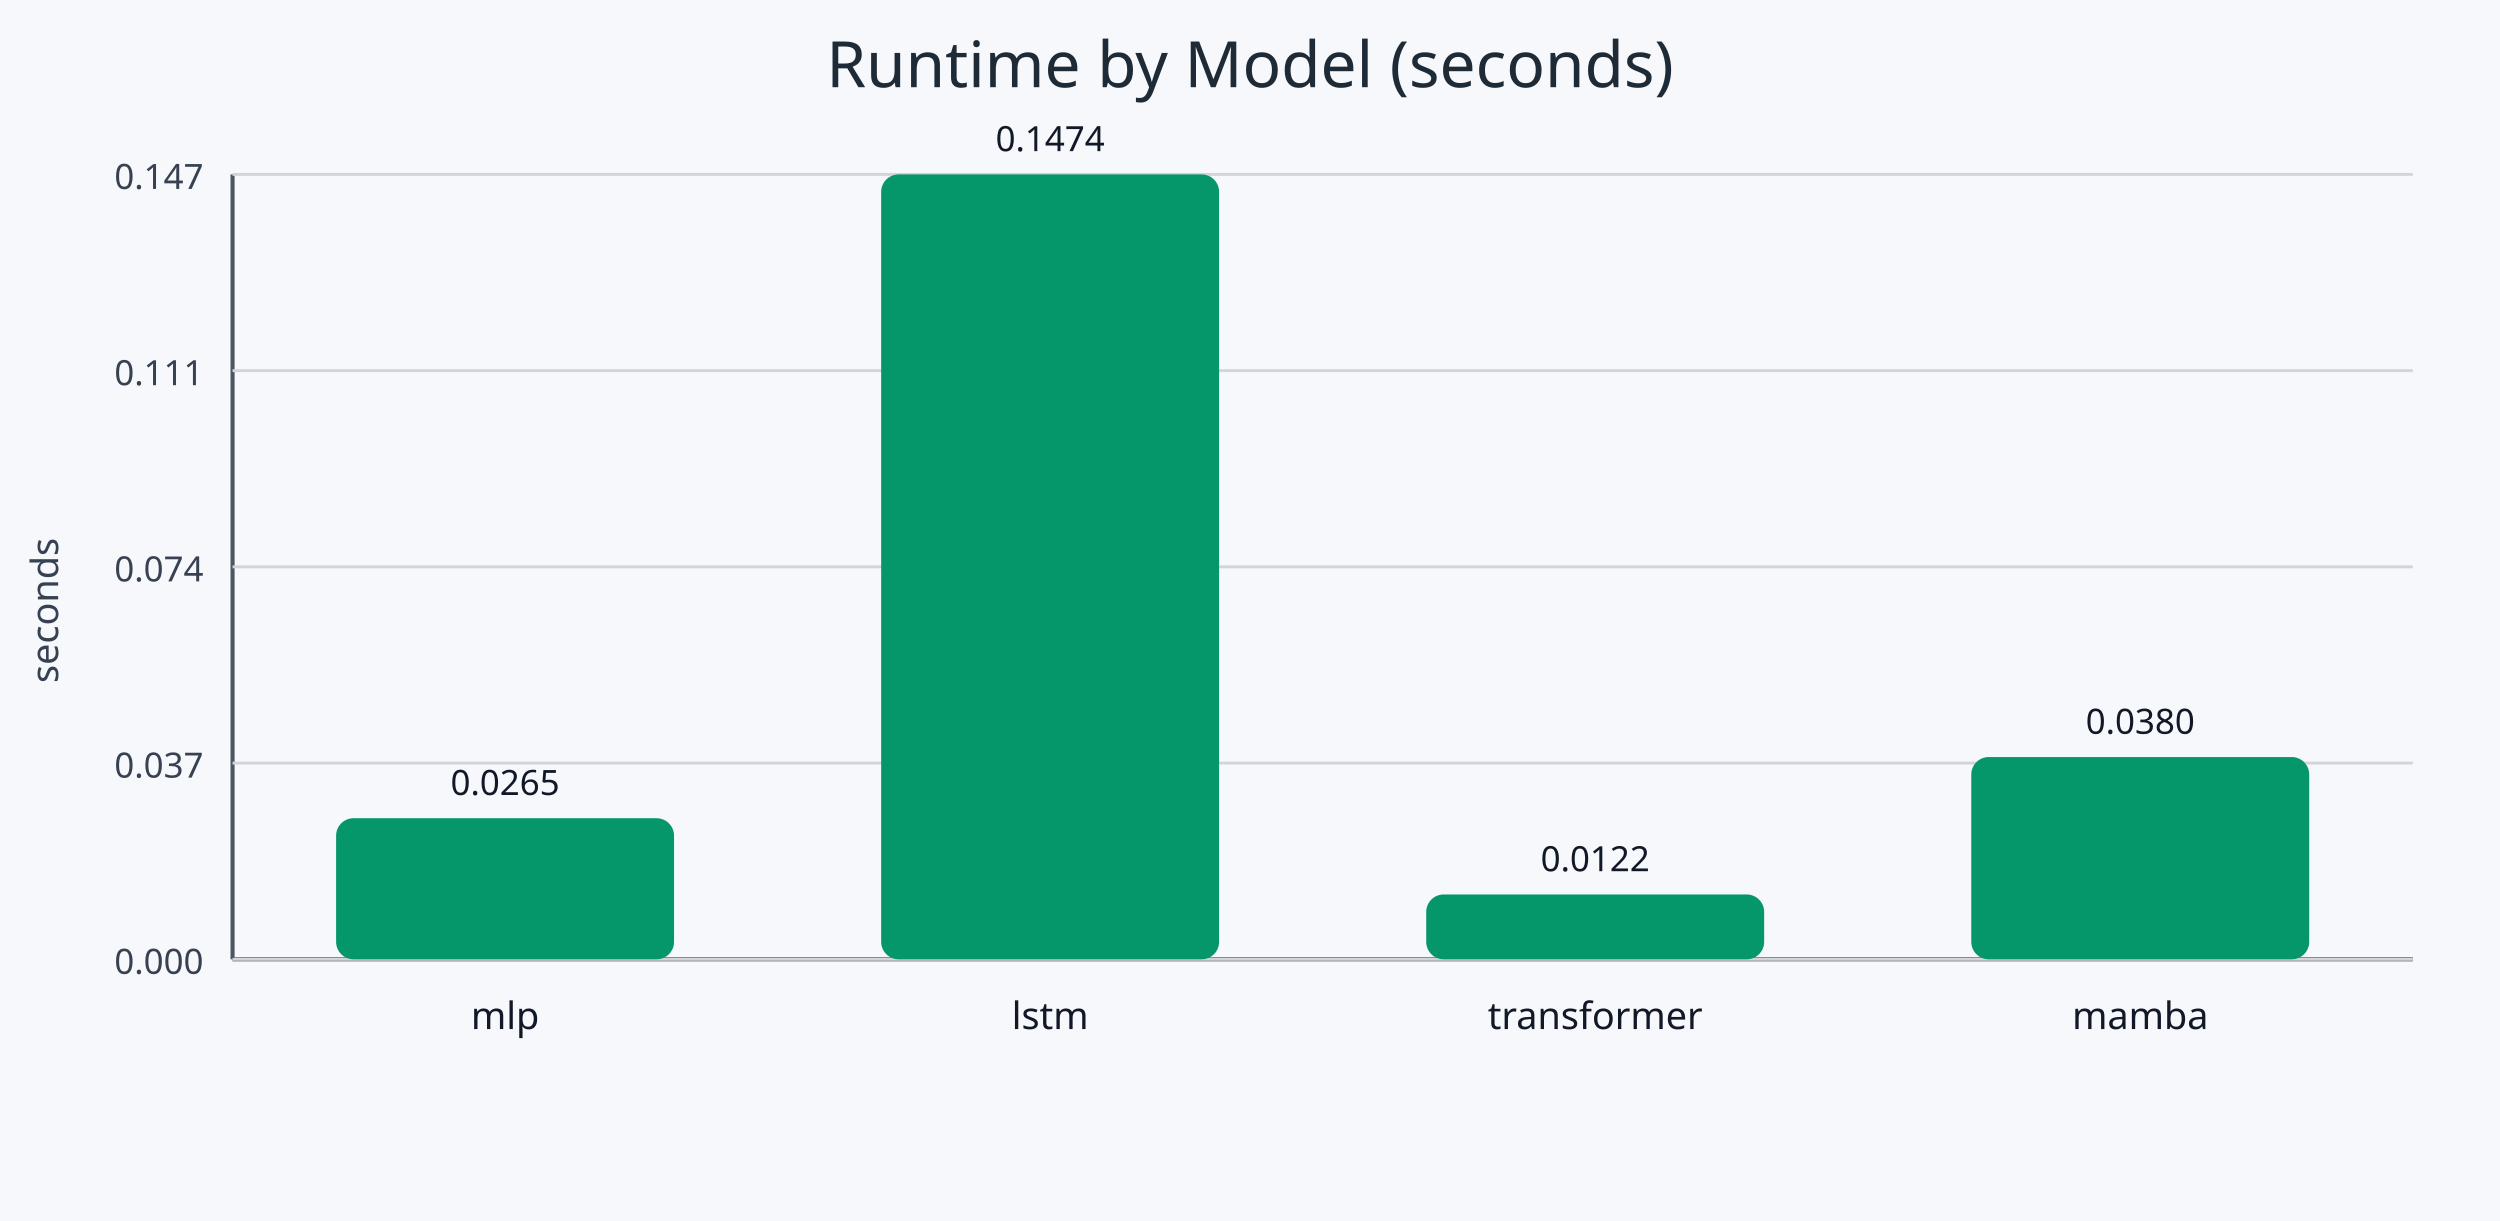
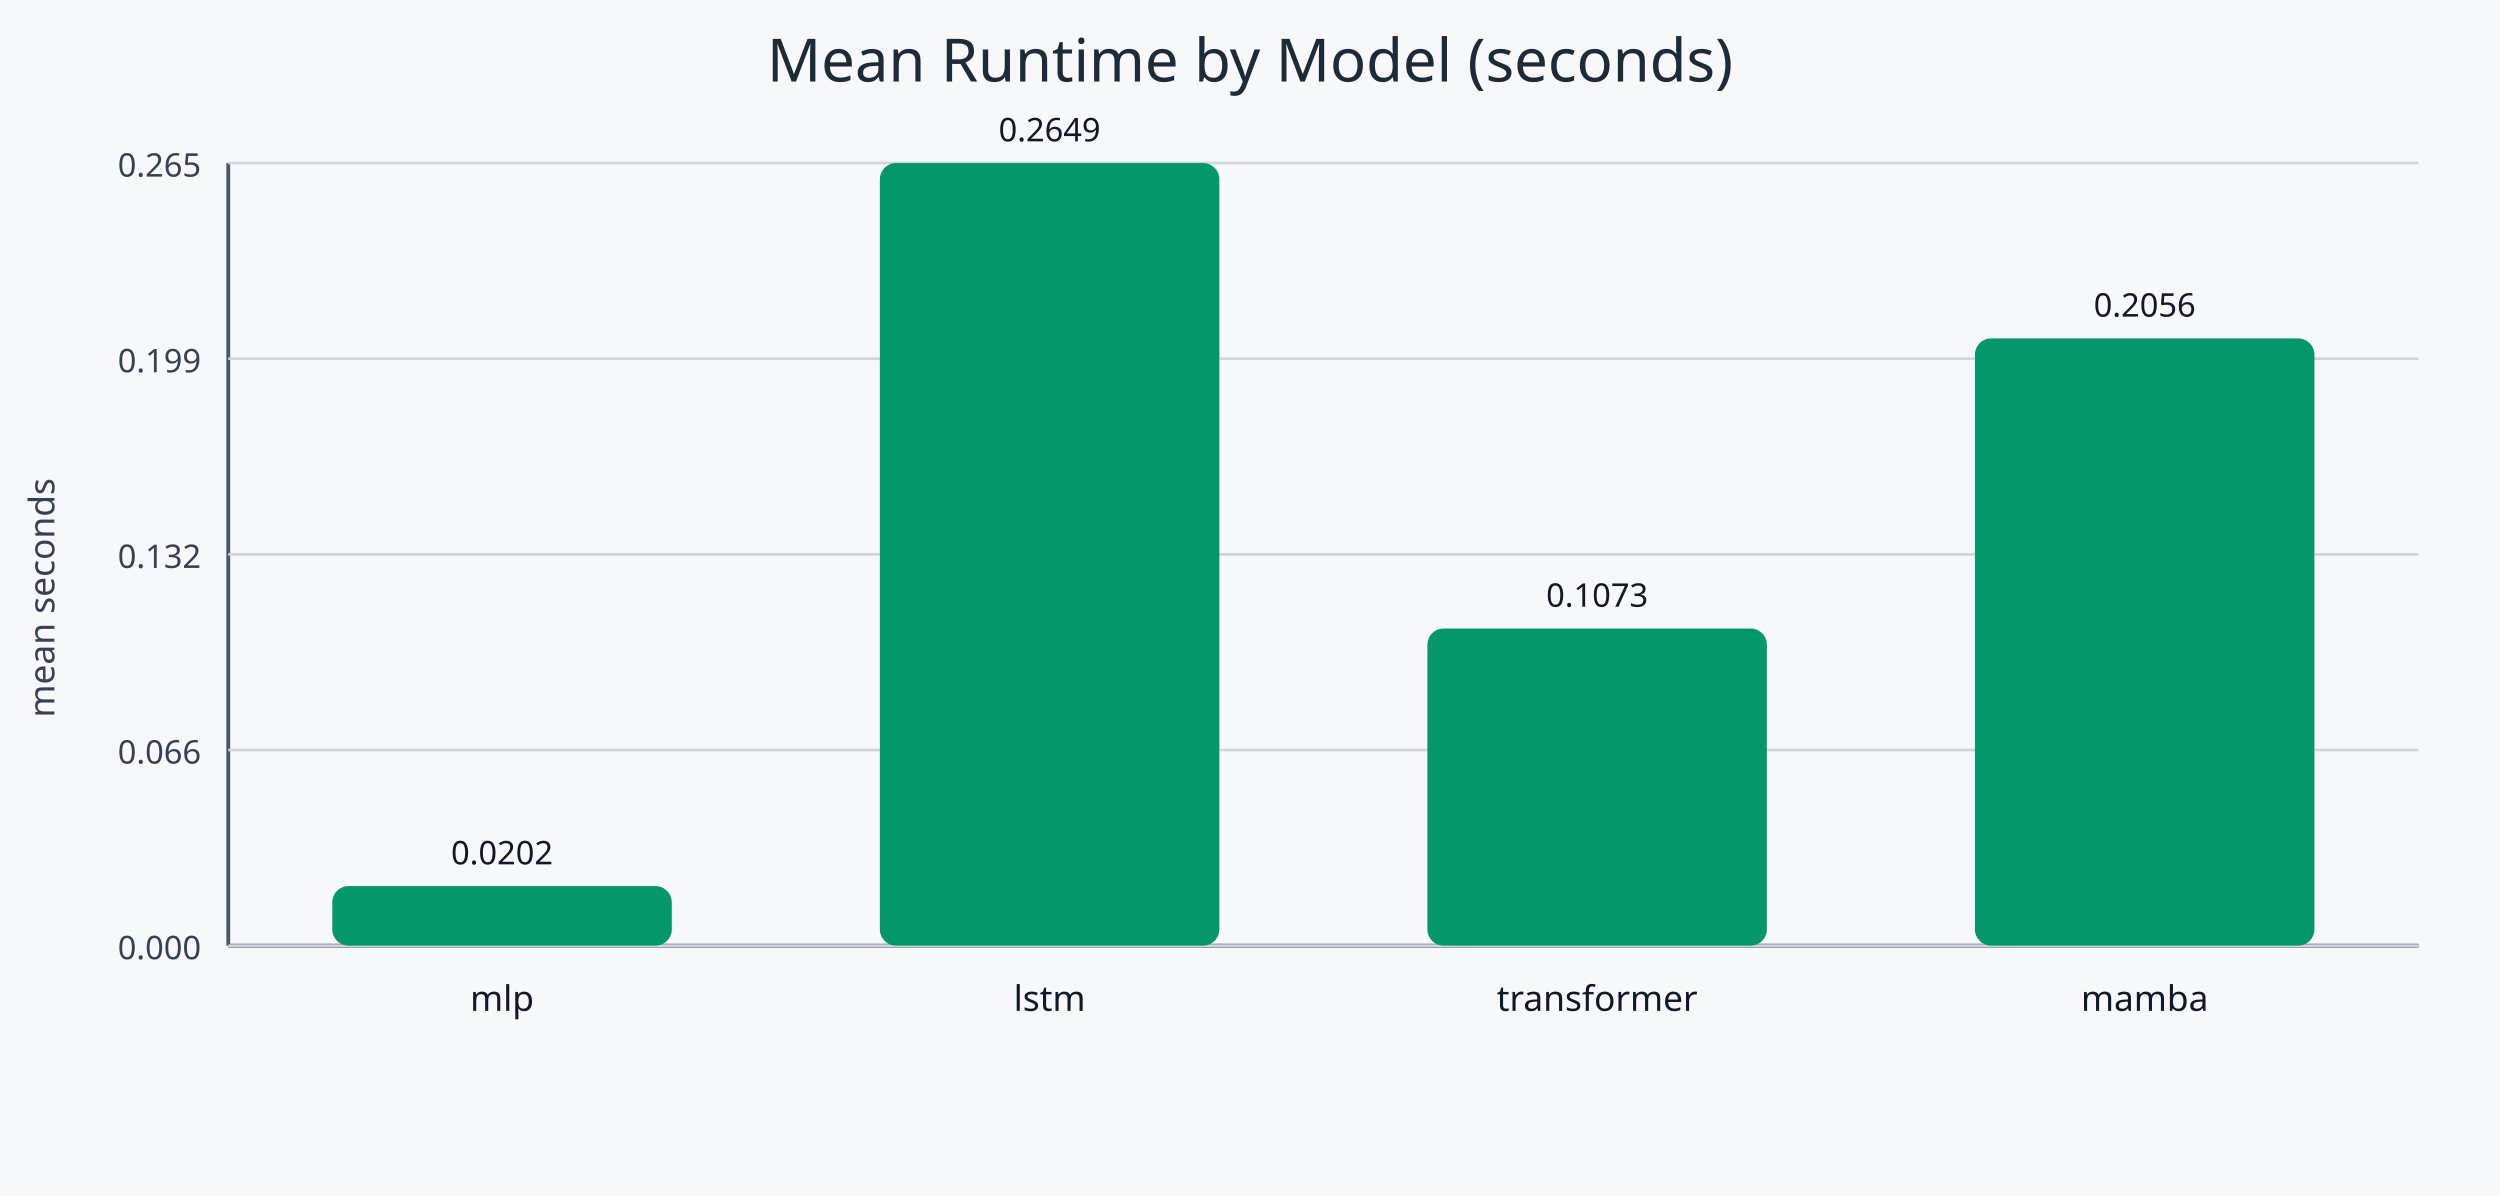
- <svg xmlns="http://www.w3.org/2000/svg" width="860" height="420">
+ <svg xmlns="http://www.w3.org/2000/svg" width="920" height="440">
  <rect width="100%" height="100%" fill="#f6f8fb" />
-   <text x="430.0" y="30" text-anchor="middle" font-family="sans-serif" font-size="22" fill="#1f2a37">Runtime by Model (seconds)</text>
-   <line x1="80" y1="330" x2="830" y2="330" stroke="#4b5563" stroke-width="1.4" />
-   <line x1="80" y1="60" x2="80" y2="330" stroke="#4b5563" stroke-width="1.4" />
-   <line x1="80" y1="330.00" x2="830" y2="330.00" stroke="#d1d5db" stroke-width="1" />
-   <text x="70" y="335.00" text-anchor="end" font-family="sans-serif" font-size="12" fill="#374151">0.000</text>
-   <line x1="80" y1="262.50" x2="830" y2="262.50" stroke="#d1d5db" stroke-width="1" />
-   <text x="70" y="267.50" text-anchor="end" font-family="sans-serif" font-size="12" fill="#374151">0.037</text>
-   <line x1="80" y1="195.00" x2="830" y2="195.00" stroke="#d1d5db" stroke-width="1" />
-   <text x="70" y="200.00" text-anchor="end" font-family="sans-serif" font-size="12" fill="#374151">0.074</text>
-   <line x1="80" y1="127.50" x2="830" y2="127.50" stroke="#d1d5db" stroke-width="1" />
-   <text x="70" y="132.50" text-anchor="end" font-family="sans-serif" font-size="12" fill="#374151">0.111</text>
-   <line x1="80" y1="60.00" x2="830" y2="60.00" stroke="#d1d5db" stroke-width="1" />
-   <text x="70" y="65.00" text-anchor="end" font-family="sans-serif" font-size="12" fill="#374151">0.147</text>
-   <rect x="115.62" y="281.47" width="116.25" height="48.53" fill="#059669" rx="6" />
-   <text x="173.75" y="354" text-anchor="middle" font-family="sans-serif" font-size="13" fill="#111827">mlp</text>
-   <text x="173.75" y="273.47" text-anchor="middle" font-family="sans-serif" font-size="12" fill="#111827">0.0265</text>
-   <rect x="303.12" y="60.00" width="116.25" height="270.00" fill="#059669" rx="6" />
-   <text x="361.25" y="354" text-anchor="middle" font-family="sans-serif" font-size="13" fill="#111827">lstm</text>
-   <text x="361.25" y="52.00" text-anchor="middle" font-family="sans-serif" font-size="12" fill="#111827">0.1474</text>
-   <rect x="490.62" y="307.70" width="116.25" height="22.30" fill="#059669" rx="6" />
-   <text x="548.75" y="354" text-anchor="middle" font-family="sans-serif" font-size="13" fill="#111827">transformer</text>
-   <text x="548.75" y="299.70" text-anchor="middle" font-family="sans-serif" font-size="12" fill="#111827">0.0122</text>
-   <rect x="678.12" y="260.42" width="116.25" height="69.58" fill="#059669" rx="6" />
-   <text x="736.25" y="354" text-anchor="middle" font-family="sans-serif" font-size="13" fill="#111827">mamba</text>
-   <text x="736.25" y="252.42" text-anchor="middle" font-family="sans-serif" font-size="12" fill="#111827">0.0380</text>
-   <text x="20" y="210.00" transform="rotate(-90 20,210.00)" text-anchor="middle" font-family="sans-serif" font-size="13" fill="#374151">seconds</text>
+   <text x="460.0" y="30" text-anchor="middle" font-family="sans-serif" font-size="22" fill="#1f2a37">Mean Runtime by Model (seconds)</text>
+   <line x1="84" y1="348" x2="890" y2="348" stroke="#4b5563" stroke-width="1.4" />
+   <line x1="84" y1="60" x2="84" y2="348" stroke="#4b5563" stroke-width="1.4" />
+   <line x1="84" y1="348.00" x2="890" y2="348.00" stroke="#d1d5db" stroke-width="1" />
+   <text x="74" y="353.00" text-anchor="end" font-family="sans-serif" font-size="12" fill="#374151">0.000</text>
+   <line x1="84" y1="276.00" x2="890" y2="276.00" stroke="#d1d5db" stroke-width="1" />
+   <text x="74" y="281.00" text-anchor="end" font-family="sans-serif" font-size="12" fill="#374151">0.066</text>
+   <line x1="84" y1="204.00" x2="890" y2="204.00" stroke="#d1d5db" stroke-width="1" />
+   <text x="74" y="209.00" text-anchor="end" font-family="sans-serif" font-size="12" fill="#374151">0.132</text>
+   <line x1="84" y1="132.00" x2="890" y2="132.00" stroke="#d1d5db" stroke-width="1" />
+   <text x="74" y="137.00" text-anchor="end" font-family="sans-serif" font-size="12" fill="#374151">0.199</text>
+   <line x1="84" y1="60.00" x2="890" y2="60.00" stroke="#d1d5db" stroke-width="1" />
+   <text x="74" y="65.00" text-anchor="end" font-family="sans-serif" font-size="12" fill="#374151">0.265</text>
+   <rect x="122.28" y="326.08" width="124.93" height="21.92" fill="#059669" rx="6" />
+   <text x="184.75" y="372" text-anchor="middle" font-family="sans-serif" font-size="13" fill="#111827">mlp</text>
+   <text x="184.75" y="318.08" text-anchor="middle" font-family="sans-serif" font-size="12" fill="#111827">0.0202</text>
+   <rect x="323.79" y="60.00" width="124.93" height="288.00" fill="#059669" rx="6" />
+   <text x="386.25" y="372" text-anchor="middle" font-family="sans-serif" font-size="13" fill="#111827">lstm</text>
+   <text x="386.25" y="52.00" text-anchor="middle" font-family="sans-serif" font-size="12" fill="#111827">0.2649</text>
+   <rect x="525.28" y="231.29" width="124.93" height="116.71" fill="#059669" rx="6" />
+   <text x="587.75" y="372" text-anchor="middle" font-family="sans-serif" font-size="13" fill="#111827">transformer</text>
+   <text x="587.75" y="223.29" text-anchor="middle" font-family="sans-serif" font-size="12" fill="#111827">0.1073</text>
+   <rect x="726.78" y="124.52" width="124.93" height="223.48" fill="#059669" rx="6" />
+   <text x="789.25" y="372" text-anchor="middle" font-family="sans-serif" font-size="13" fill="#111827">mamba</text>
+   <text x="789.25" y="116.52" text-anchor="middle" font-family="sans-serif" font-size="12" fill="#111827">0.2056</text>
+   <text x="20" y="220.00" transform="rotate(-90 20,220.00)" text-anchor="middle" font-family="sans-serif" font-size="13" fill="#374151">mean seconds</text>
</svg>
